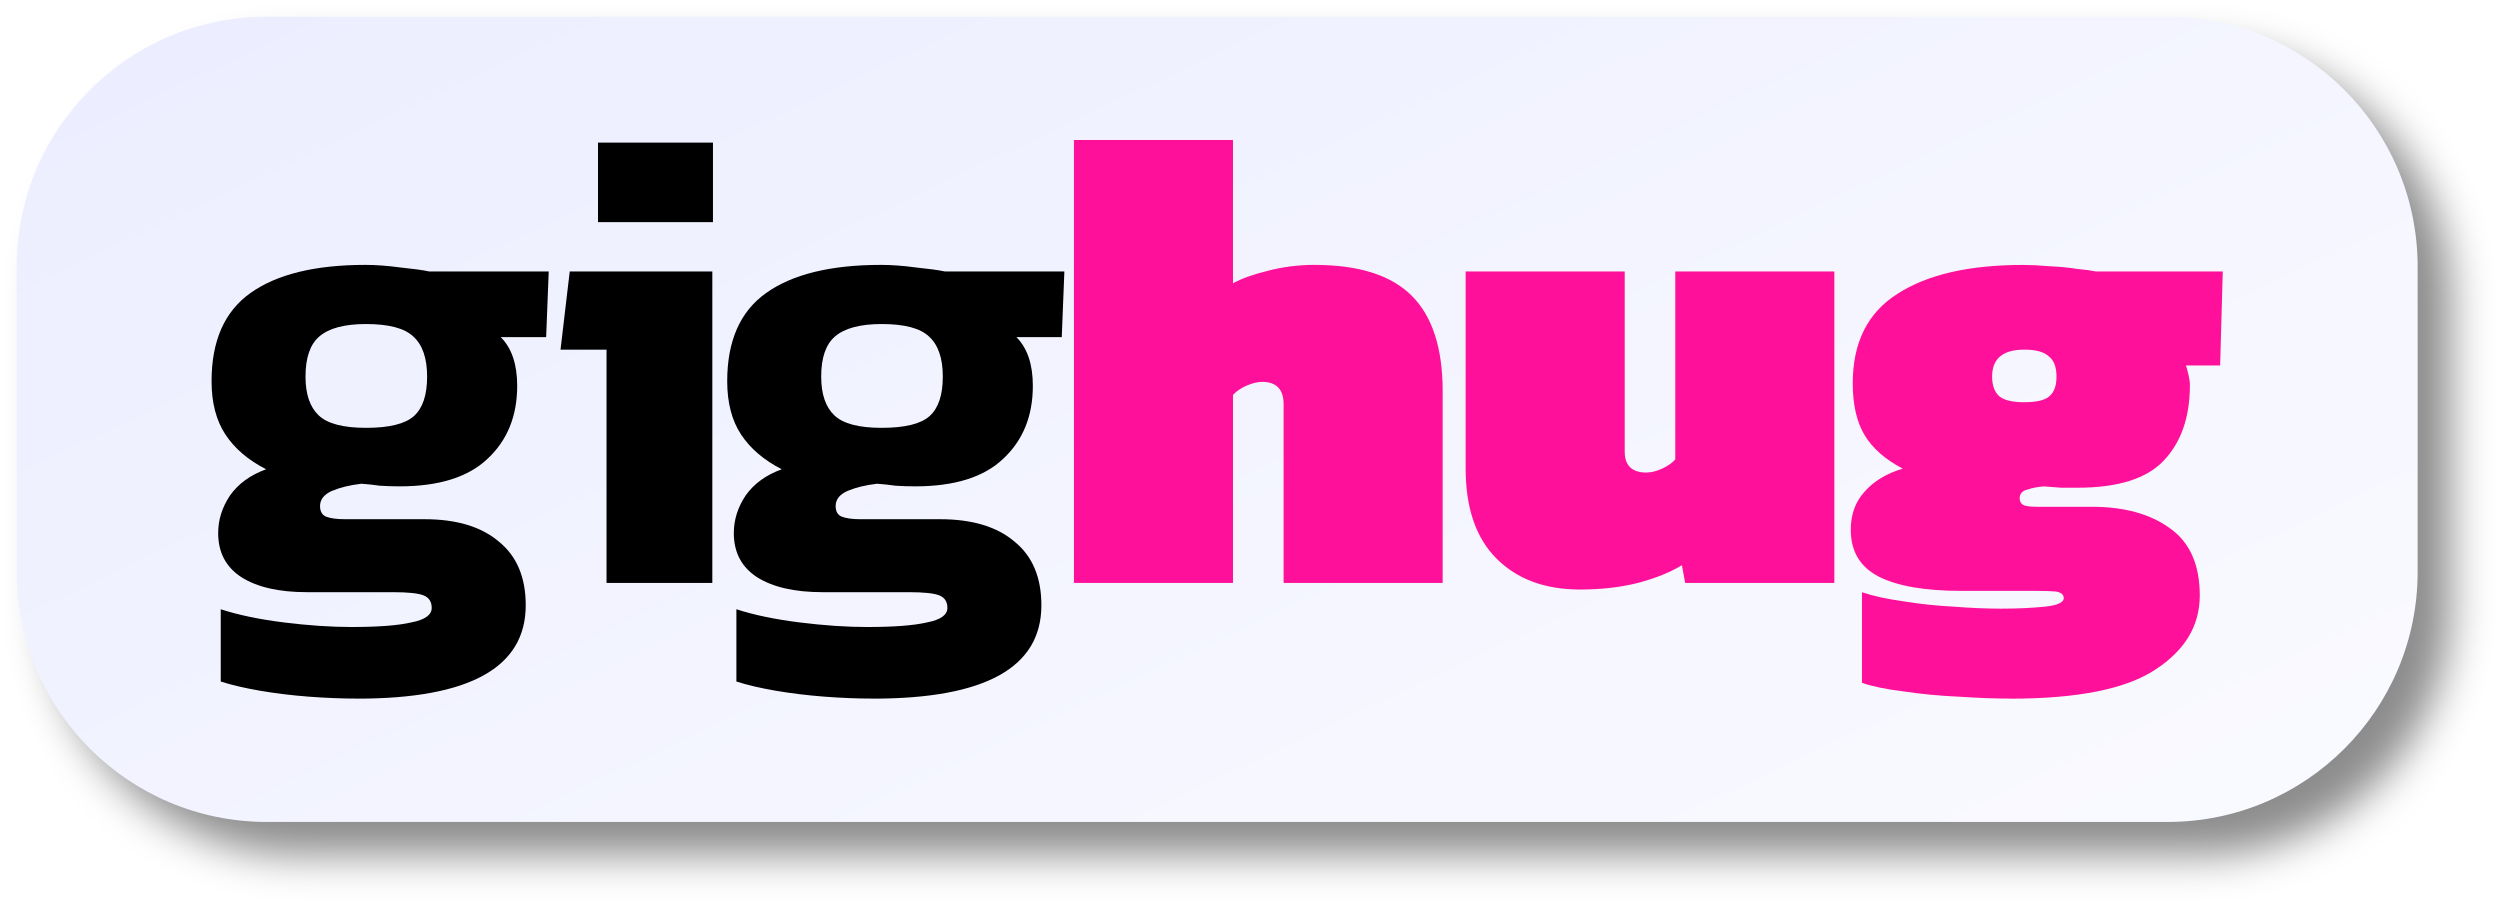
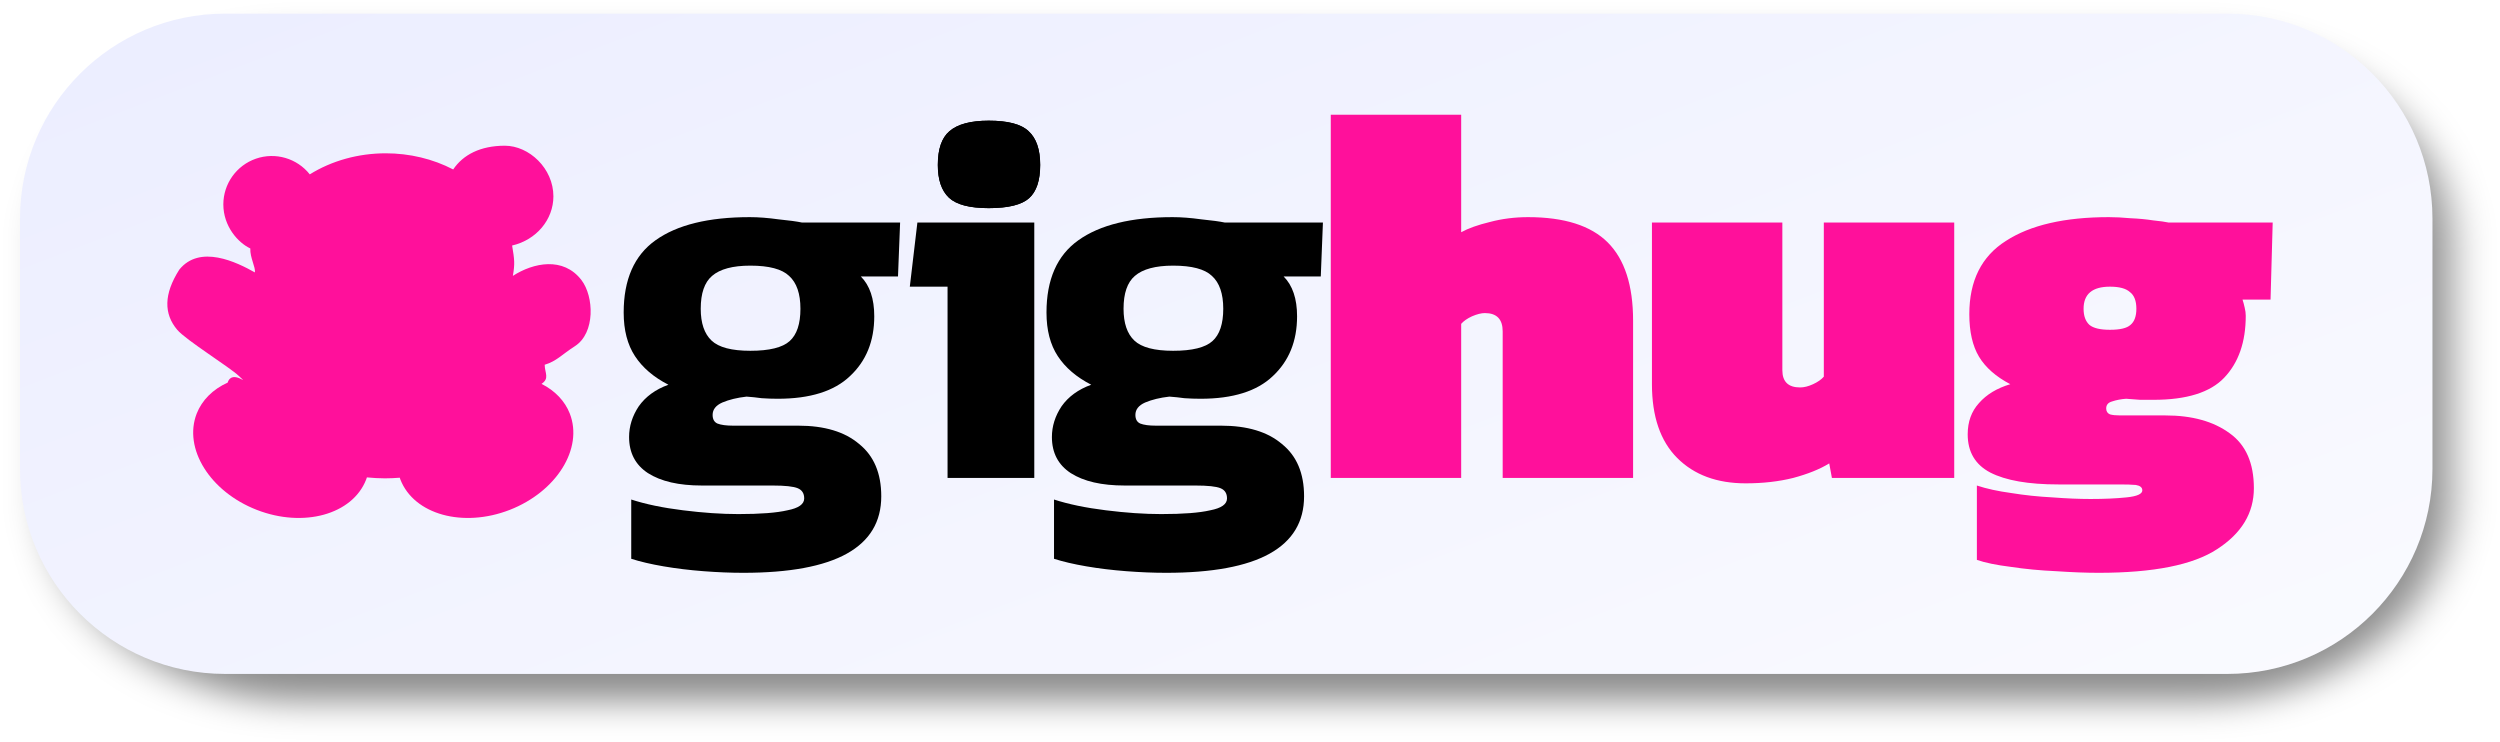
- <svg xmlns="http://www.w3.org/2000/svg" xmlns:xlink="http://www.w3.org/1999/xlink" width="220.275" height="79.684" viewBox="0 0 58.281 21.083">
+ <svg xmlns="http://www.w3.org/2000/svg" xmlns:xlink="http://www.w3.org/1999/xlink" width="268.662" height="79.684" viewBox="0 0 71.083 21.083" xml:space="preserve">
  <defs>
    <linearGradient id="a">
-       <stop offset="0" style="stop-color:#ebedff;stop-opacity:1" />
-       <stop offset="1" style="stop-color:#fff;stop-opacity:1" />
+       <stop style="stop-color:#ebedff;stop-opacity:1" offset="0" />
+       <stop style="stop-color:#fff;stop-opacity:1" offset="1" />
    </linearGradient>
-     <linearGradient xlink:href="#a" id="c" x1="51.308" x2="67.498" y1="17.438" y2="51.832" gradientTransform="matrix(1.4477 0 0 1.4477 -6.507 -12.204)" gradientUnits="userSpaceOnUse" />
-     <filter id="b" width="1.041" height="1.123" x="-.021" y="-.061" style="color-interpolation-filters:sRGB">
+     <linearGradient xlink:href="#a" id="c" x1="51.308" y1="17.438" x2="67.498" y2="51.832" gradientUnits="userSpaceOnUse" gradientTransform="matrix(1.77418 0 0 1.4477 -26.566 -14.026)" />
+     <filter style="color-interpolation-filters:sRGB" id="b" x="-.021" y="-.061" width="1.041" height="1.123">
      <feGaussianBlur stdDeviation=".332" />
    </filter>
  </defs>
-   <g transform="translate(-49.426 -22.274)">
-     <rect width="38.663" height="12.968" x="50.224" y="23.071" ry="4.027" style="mix-blend-mode:normal;fill:#000;fill-opacity:.453;stroke-width:.265;filter:url(#b)" transform="matrix(1.4477 0 0 1.4477 -22.129 -9.972)" />
-     <rect width="55.972" height="18.774" x="49.815" y="22.662" ry="5.83" style="fill:url(#c);fill-opacity:1;stroke-width:.383" />
-     <path d="M74.462 35.864V25.538h3.708v3.34q.307-.169.812-.291.521-.138 1.088-.138 1.547 0 2.268.72.72.72.72 2.221v4.474H79.35v-4.167q0-.521-.506-.521-.153 0-.367.092-.2.092-.307.214v4.382zM86.26 36.017q-1.226 0-1.946-.72t-.72-2.099v-4.596h3.708V32.8q0 .49.505.49.169 0 .368-.092.2-.092.306-.214v-4.382h3.708v7.262h-3.478l-.076-.413q-.399.245-1.027.413-.613.153-1.348.153zM96.295 38.56q-.536 0-1.21-.045-.674-.03-1.287-.123-.613-.076-.965-.199V36.08q.413.138.98.214.567.092 1.165.123.597.046 1.088.046.582 0 1.026-.046.445-.046.445-.2 0-.122-.184-.153-.169-.015-.46-.015h-1.747q-1.271 0-1.93-.337-.644-.337-.644-1.088 0-.536.322-.888.322-.368.889-.537-.613-.321-.889-.781t-.276-1.21q0-1.425 1.042-2.084 1.042-.674 2.927-.674.275 0 .612.03.353.016.644.062.306.03.444.06h2.957l-.061 2.192h-.797q.031.092.062.23.03.122.03.23 0 1.118-.613 1.761-.597.629-2.007.629h-.383q-.23-.016-.398-.031-.215.015-.399.077-.168.046-.168.199 0 .122.107.168.107.031.291.031h1.287q1.134 0 1.824.506.689.49.689 1.562 0 1.058-1.042 1.732-1.026.674-3.37.674zm.322-6.91q.43 0 .582-.137.169-.138.169-.46 0-.337-.184-.475-.168-.153-.567-.153-.75 0-.75.628 0 .307.168.46.169.138.582.138z" style="fill:#ff109b" />
-     <path d="M57.759 38.56q-.536 0-1.134-.045-.597-.046-1.134-.138-.536-.092-.919-.215v-1.685q.613.2 1.47.307.859.107 1.579.107.935 0 1.394-.107.475-.092.475-.338 0-.214-.184-.29-.184-.077-.72-.077H56.58q-.98 0-1.532-.353-.536-.352-.536-1.026 0-.46.275-.874.292-.413.843-.612-.628-.322-.95-.812-.322-.49-.322-1.241 0-1.41.904-2.054.92-.658 2.682-.658.367 0 .812.06.46.047.674.093h2.788l-.06 1.532h-1.058q.383.383.383 1.134 0 1.057-.69 1.7-.674.644-2.053.644-.23 0-.46-.015-.214-.031-.428-.046-.399.046-.69.168-.275.123-.275.353 0 .183.137.245.154.061.445.061h1.854q1.118 0 1.731.521.628.506.628 1.486 0 2.176-3.922 2.176zm.199-6.312q.812 0 1.118-.275.307-.276.307-.92 0-.643-.322-.934-.306-.291-1.103-.291-.75 0-1.088.29-.322.276-.322.935 0 .613.307.904.306.291 1.103.291zM63.367 27.453v-1.854h2.68v1.854zm.199 8.411v-5.439h-1.073l.215-1.823h3.324v7.262zM69.78 38.56q-.536 0-1.133-.045-.598-.046-1.134-.138-.536-.092-.92-.215v-1.685q.614.2 1.472.307.858.107 1.578.107.934 0 1.394-.107.475-.092.475-.338 0-.214-.184-.29-.184-.077-.72-.077h-2.007q-.98 0-1.532-.353-.536-.352-.536-1.026 0-.46.275-.874.291-.413.843-.612-.628-.322-.95-.812-.322-.49-.322-1.241 0-1.41.904-2.054.92-.658 2.682-.658.367 0 .812.06.46.047.674.093h2.788l-.061 1.532h-1.057q.383.383.383 1.134 0 1.057-.69 1.7-.674.644-2.053.644-.23 0-.46-.015-.214-.031-.428-.046-.399.046-.69.168-.276.123-.276.353 0 .183.138.245.153.061.445.061h1.853q1.119 0 1.732.521.628.506.628 1.486 0 2.176-3.922 2.176zm.2-6.312q.812 0 1.118-.275.307-.276.307-.92 0-.643-.322-.934-.306-.291-1.103-.291-.75 0-1.088.29-.322.276-.322.935 0 .613.307.904.306.291 1.103.291z" />
+   <g transform="translate(-41.888 -20.452)">
+     <rect style="mix-blend-mode:normal;fill:#000;fill-opacity:.453;stroke-width:.265;filter:url(#b)" width="38.663" height="12.968" x="50.224" y="23.071" ry="4.027" transform="matrix(1.76572 0 0 1.4477 -45.385 -11.794)" />
+     <rect style="fill:url(#c);fill-opacity:1;stroke-width:.424" width="68.594" height="18.774" x="42.457" y="20.84" ry="5.83" />
+     <g aria-label="hug" style="fill:#ff109b">
+       <path d="M79.726 34.042V23.715h3.708v3.34q.307-.168.812-.29.521-.139 1.088-.139 1.547 0 2.268.72.72.72.72 2.222v4.474h-3.708v-4.167q0-.521-.506-.521-.153 0-.367.092-.2.092-.307.214v4.382zM91.524 34.195q-1.226 0-1.946-.72t-.72-2.099V26.78h3.708v4.198q0 .49.505.49.169 0 .368-.092.2-.092.306-.214V26.78h3.708v7.262h-3.478l-.076-.414q-.399.246-1.027.414-.613.153-1.348.153zM101.56 36.739q-.537 0-1.21-.046-.675-.03-1.288-.123-.613-.076-.965-.199v-2.114q.413.137.98.214.567.092 1.165.123.597.046 1.088.046.582 0 1.026-.046.445-.046.445-.2 0-.122-.184-.153-.169-.015-.46-.015h-1.747q-1.271 0-1.93-.337-.644-.337-.644-1.088 0-.536.322-.889.322-.367.889-.536-.613-.322-.889-.781-.276-.46-.276-1.21 0-1.426 1.042-2.084 1.042-.675 2.927-.675.275 0 .612.031.353.015.644.061.306.031.444.062h2.957l-.061 2.19h-.797q.031.093.062.23.03.123.03.23 0 1.119-.613 1.762-.597.628-2.007.628h-.383q-.23-.015-.398-.03-.215.015-.398.076-.169.046-.169.2 0 .122.107.168.107.03.291.03h1.287q1.134 0 1.824.506.69.49.69 1.563 0 1.057-1.043 1.732-1.026.674-3.37.674zm.321-6.91q.43 0 .582-.138.169-.138.169-.46 0-.337-.184-.475-.168-.153-.567-.153-.75 0-.75.628 0 .307.168.46.169.138.582.138z" />
+     </g>
+     <g aria-label="gig">
+       <path d="M63.023 36.739q-.536 0-1.134-.046-.597-.046-1.134-.138-.536-.092-.919-.215v-1.685q.613.2 1.47.306.859.108 1.579.108.935 0 1.394-.108.475-.092.475-.337 0-.214-.184-.29-.184-.077-.72-.077h-2.007q-.98 0-1.532-.353-.536-.352-.536-1.026 0-.46.275-.874.292-.413.843-.613-.628-.321-.95-.812-.322-.49-.322-1.24 0-1.41.904-2.054.92-.659 2.682-.659.367 0 .812.062.46.046.674.092h2.788l-.06 1.532h-1.058q.383.383.383 1.134 0 1.057-.69 1.7-.674.644-2.053.644-.23 0-.46-.016-.214-.03-.428-.045-.399.045-.69.168-.275.123-.275.352 0 .184.137.246.154.06.445.06h1.854q1.118 0 1.731.522.628.505.628 1.486 0 2.176-3.922 2.176zm.199-6.313q.812 0 1.119-.276.306-.275.306-.919 0-.643-.322-.934-.306-.292-1.103-.292-.75 0-1.088.292-.322.275-.322.934 0 .613.307.904.306.291 1.103.291zM68.83 34.042v-5.44h-1.073l.215-1.822h3.324v7.262zM75.045 36.739q-.537 0-1.134-.046-.598-.046-1.134-.138-.536-.092-.92-.215v-1.685q.614.2 1.472.306.858.108 1.578.108.934 0 1.394-.108.475-.092.475-.337 0-.214-.184-.29-.184-.077-.72-.077h-2.007q-.98 0-1.532-.353-.536-.352-.536-1.026 0-.46.275-.874.291-.413.843-.613-.628-.321-.95-.812-.322-.49-.322-1.24 0-1.41.904-2.054.92-.659 2.682-.659.367 0 .812.062.46.046.674.092h2.788l-.061 1.532h-1.057q.383.383.383 1.134 0 1.057-.69 1.7-.674.644-2.053.644-.23 0-.46-.016-.214-.03-.428-.045-.399.045-.69.168-.276.123-.276.352 0 .184.138.246.153.06.445.06h1.854q1.118 0 1.73.522.629.505.629 1.486 0 2.176-3.922 2.176zm.199-6.313q.812 0 1.118-.276.307-.275.307-.919 0-.643-.322-.934-.306-.292-1.103-.292-.75 0-1.088.292-.322.275-.322.934 0 .613.307.904.306.291 1.103.291z" />
+     </g>
+     <path style="fill:#000;fill-opacity:1;stroke-width:.941" d="M70 26.37c.556 0 .94-.095 1.15-.284.209-.189.314-.503.314-.944 0-.44-.11-.76-.33-.96-.21-.2-.588-.299-1.134-.299-.514 0-.886.1-1.117.3-.22.188-.33.508-.33.96 0 .419.104.728.314.928.21.199.588.299 1.133.299z" />
+     <path style="opacity:1;fill:#ff109b;fill-opacity:1;stroke:none;stroke-width:.115;stroke-opacity:1" d="M54.773 25.27c-.575-.3-1.24-.459-1.917-.459-.778 0-1.535.21-2.16.599a1.378 1.378 0 0 0-2.458.853c0 .618.411 1.086.767 1.253-.012.26.154.533.13.682-.522-.295-1.563-.801-2.148-.081-.446.699-.443 1.259-.06 1.712.247.293 1.484 1.057 1.755 1.315.358.341-.192-.224-.321.187-.422.19-.73.499-.88.88-.387.994.377 2.22 1.707 2.738 1.33.518 2.722.133 3.11-.86l.022-.063c.17.017.341.026.512.027.141 0 .282-.007.423-.018l.018.054c.388.993 1.78 1.378 3.11.86 1.33-.519 2.094-1.744 1.706-2.738-.14-.357-.42-.651-.804-.844.234-.155.093-.309.09-.544.34-.102.484-.287.859-.528.585-.376.543-1.415.186-1.88-.517-.672-1.366-.494-1.95-.119.062-.354.044-.467-.021-.863.689-.159 1.173-.735 1.174-1.398 0-.795-.691-1.44-1.383-1.44-.692.001-1.185.256-1.467.676z" />
+     <path style="fill:#000;fill-opacity:1;stroke-width:.941" d="M70 26.37c.556 0 .94-.095 1.15-.284.209-.189.314-.503.314-.944 0-.44-.11-.76-.33-.96-.21-.2-.588-.299-1.134-.299-.514 0-.886.1-1.117.3-.22.188-.33.508-.33.96 0 .419.104.728.314.928.21.199.588.299 1.133.299z" />
  </g>
</svg>
